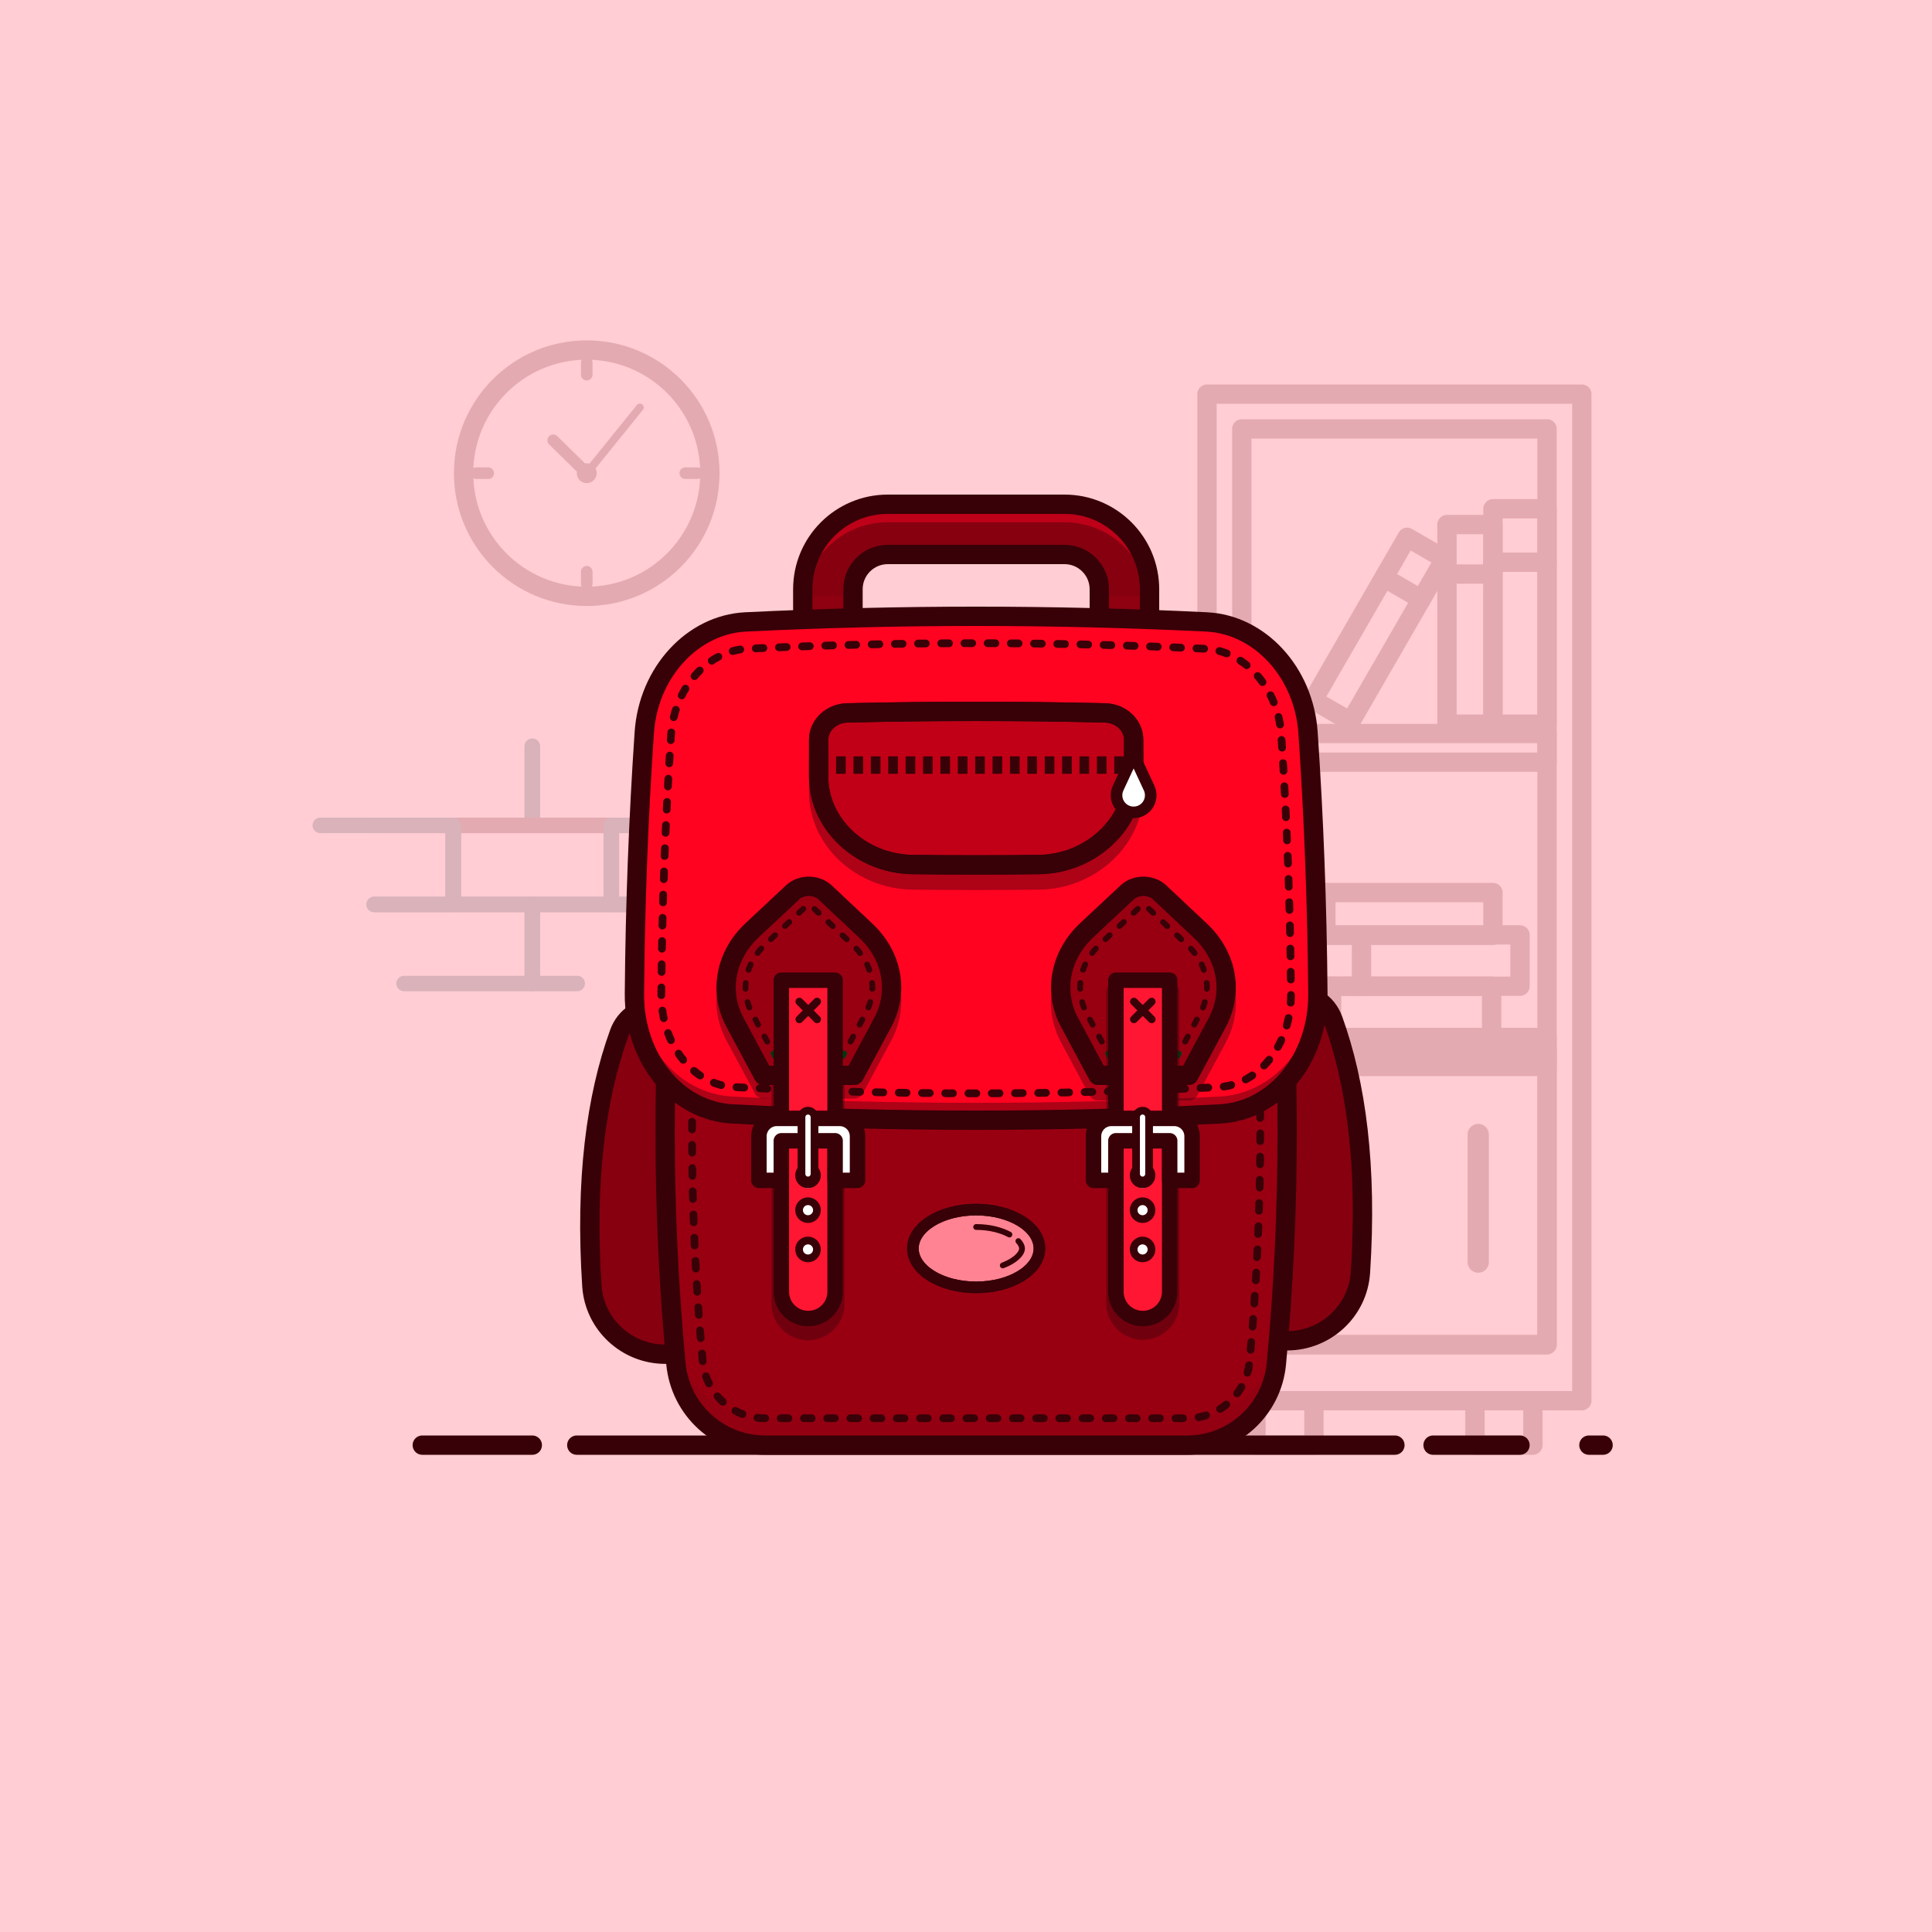
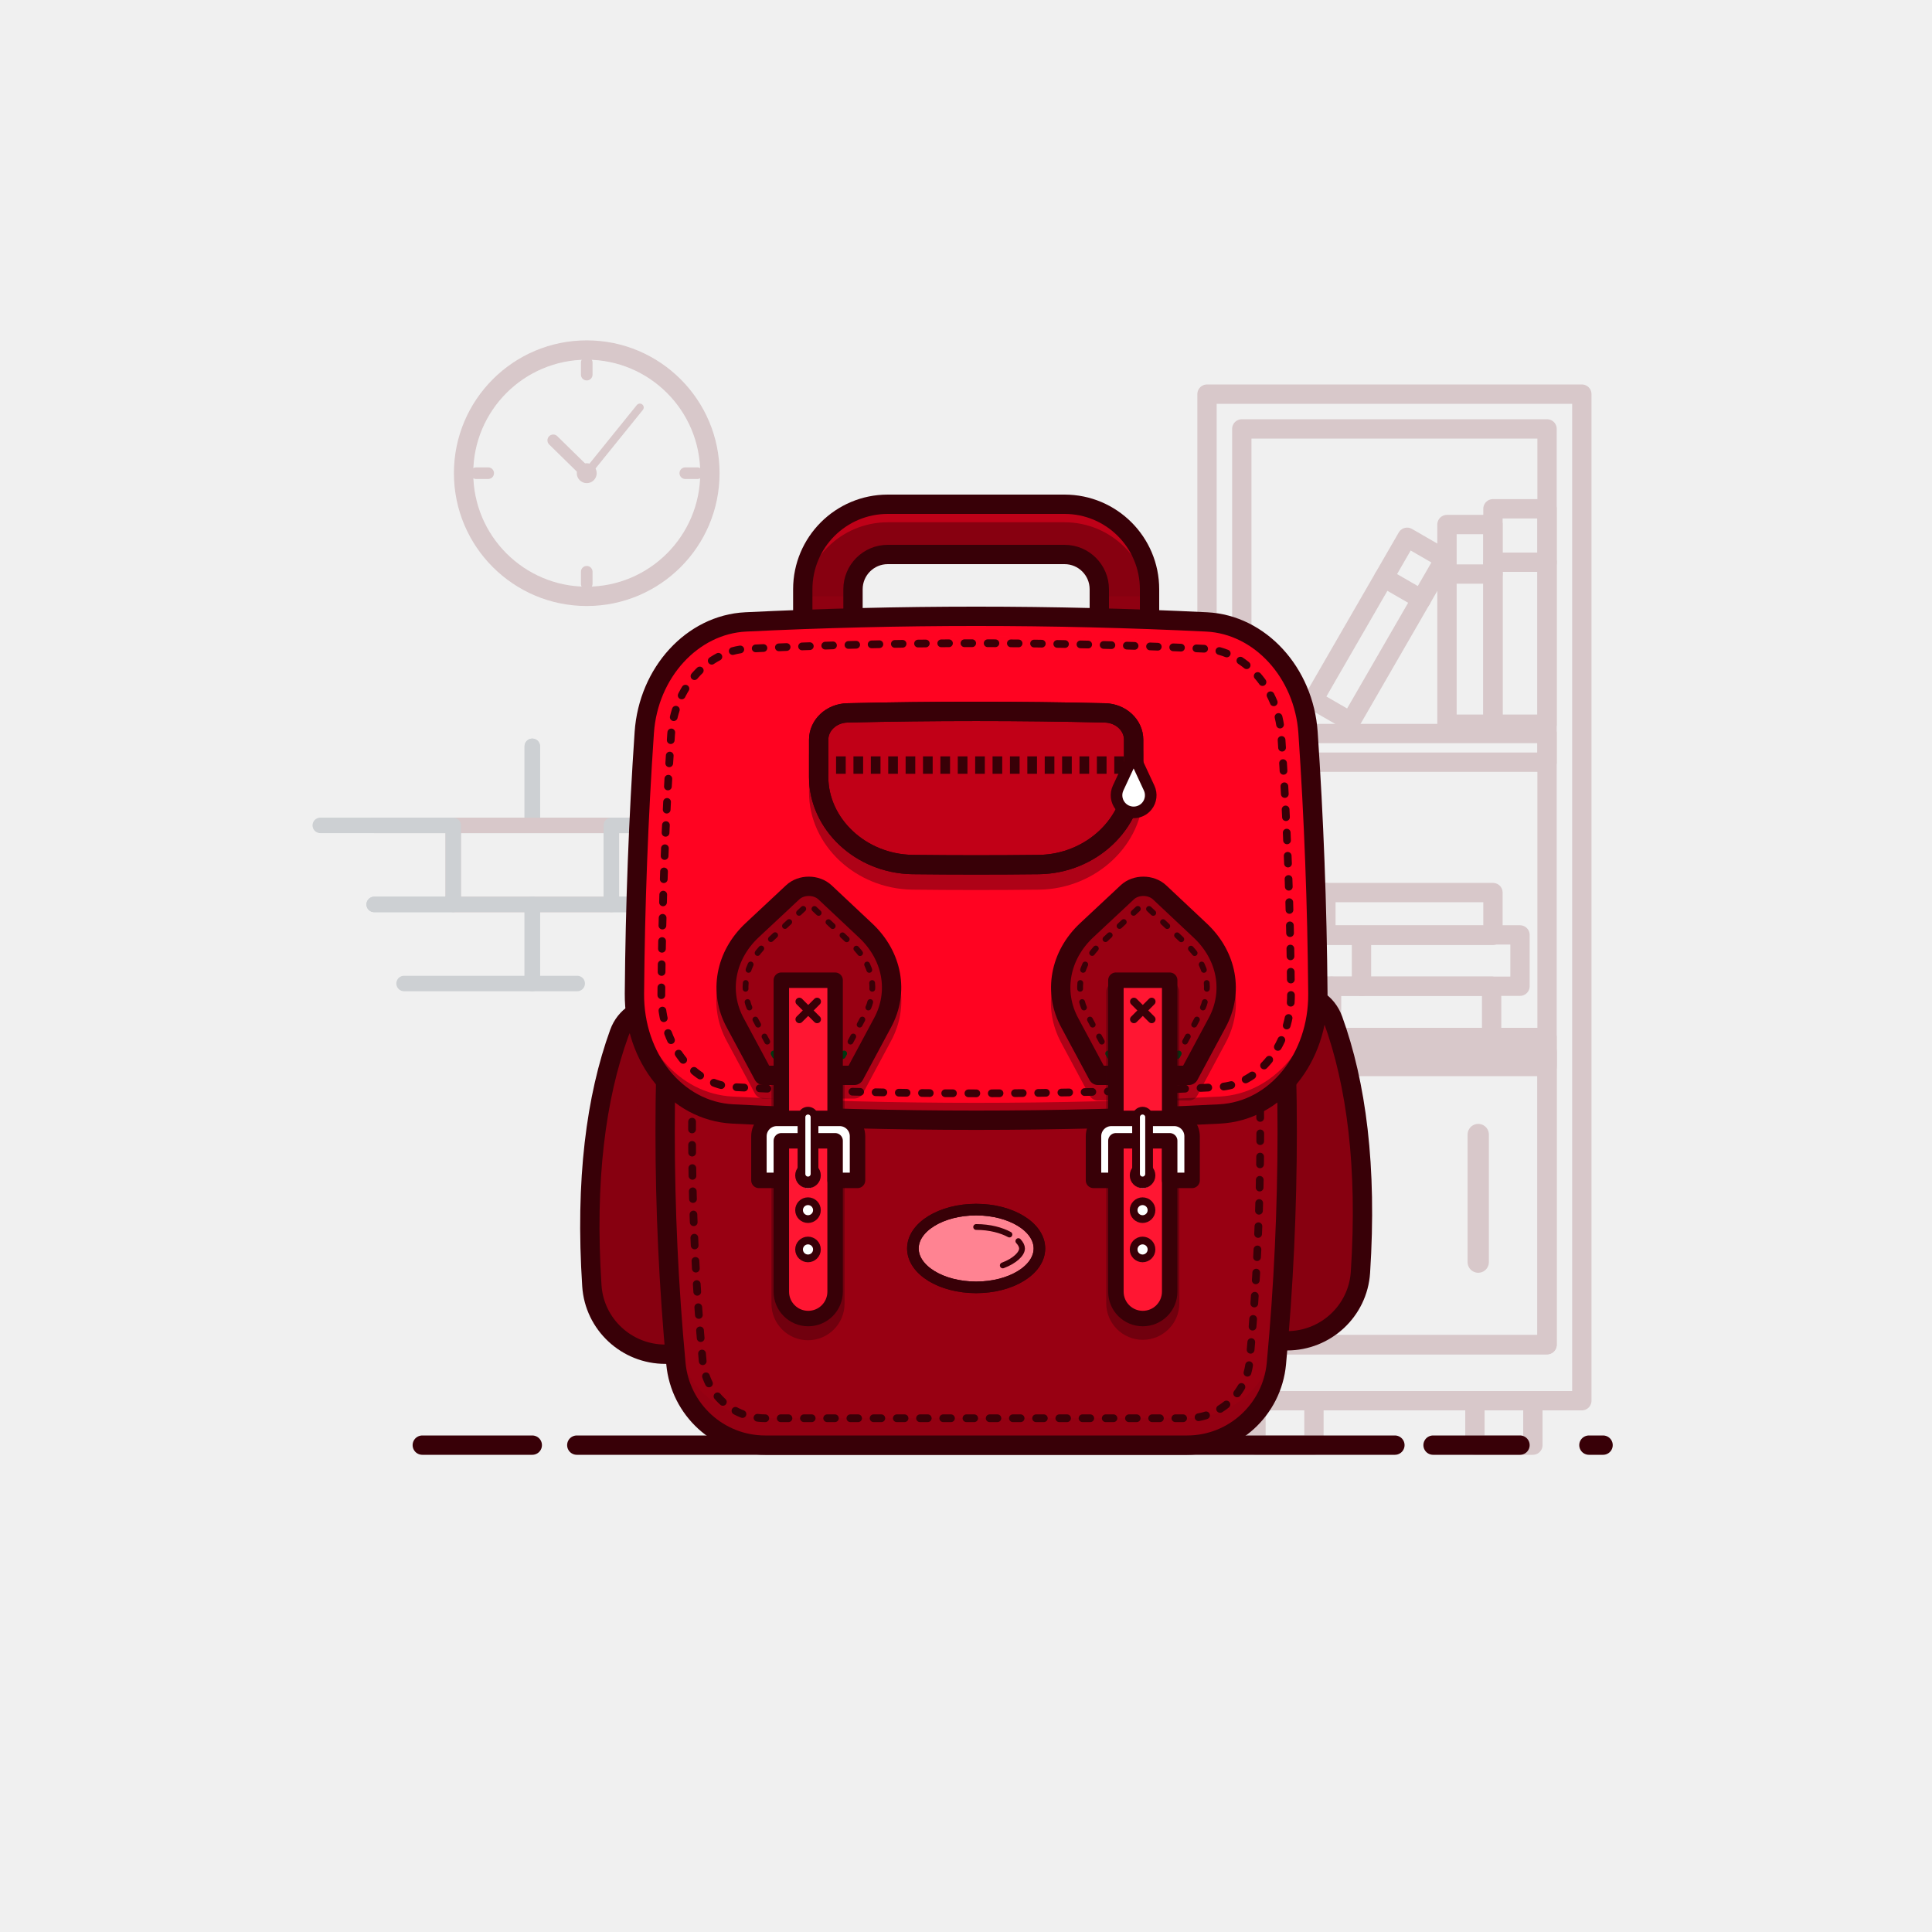
- <svg xmlns="http://www.w3.org/2000/svg" id="SvgjsSvg1001" width="360" height="360" version="1.1">
+ <svg xmlns="http://www.w3.org/2000/svg" id="SvgjsSvg1001" width="200" height="200" version="1.1">
  <defs id="SvgjsDefs1002" />
  <g id="SvgjsG1008" transform="matrix(1,0,0,1,0,0)">
-     <svg enable-background="new 0 0 1000 1000" viewBox="0 0 1000 1000" width="360" height="360">
-       <rect width="1000" height="1000" fill="#ffcdd3" class="colore6f7d5 svgShape" />
+     <svg enable-background="new 0 0 1000 1000" viewBox="0 0 1000 1000" width="200" height="200">
+       <rect width="1000" height="1000" fill="#f3f0ee" fill-opacity="0.0" class="colore6f7d5 svgShape" />
      <g opacity=".17" fill="#000000" class="color000 svgShape">
        <polyline fill="none" stroke="#1b3242" stroke-linecap="round" stroke-linejoin="round" stroke-miterlimit="10" stroke-width="8" points="275.509 386.297 275.509 427.216 193.672 427.216" />
        <polyline fill="none" stroke="#1b3242" stroke-linecap="round" stroke-linejoin="round" stroke-miterlimit="10" stroke-width="8" points="357.347 427.216 275.509 427.216 275.509 386.297" />
        <rect width="81.838" height="40.919" x="234.591" y="427.216" fill="none" stroke="#5d000b" stroke-linecap="round" stroke-linejoin="round" stroke-miterlimit="10" stroke-width="8" class="colorStroke1b3242 svgStroke" />
        <polyline fill="none" stroke="#1b3242" stroke-linecap="round" stroke-linejoin="round" stroke-miterlimit="10" stroke-width="8" points="298.762 509.054 275.509 509.054 275.509 468.135 357.347 468.135" />
        <polyline fill="none" stroke="#1b3242" stroke-linecap="round" stroke-linejoin="round" stroke-miterlimit="10" stroke-width="8" points="193.672 468.135 275.509 468.135 275.509 509.054 209.149 509.054" />
        <polyline fill="none" stroke="#1b3242" stroke-linecap="round" stroke-linejoin="round" stroke-miterlimit="10" stroke-width="8" points="165.775 427.216 234.591 427.216 234.591 468.135 193.672 468.135" />
        <polyline fill="none" stroke="#1b3242" stroke-linecap="round" stroke-linejoin="round" stroke-miterlimit="10" stroke-width="8" points="375.485 468.135 316.428 468.135 316.428 427.216 344.796 427.216" />
      </g>
      <g opacity=".17" fill="#000000" class="color000 svgShape">
        <rect width="30" height="23" x="650.084" y="725" fill="none" stroke="#5d000b" stroke-linecap="round" stroke-linejoin="round" stroke-miterlimit="10" stroke-width="10" class="colorStroke1b3242 svgStroke" />
        <rect width="30" height="23" x="763.417" y="725" fill="none" stroke="#5d000b" stroke-linecap="round" stroke-linejoin="round" stroke-miterlimit="10" stroke-width="10" class="colorStroke1b3242 svgStroke" />
        <rect width="521" height="194" x="461.25" y="367.5" fill="none" stroke="#5d000b" stroke-linecap="round" stroke-linejoin="round" stroke-miterlimit="10" stroke-width="10" transform="rotate(90 721.75 464.5)" class="colorStroke1b3242 svgStroke" />
        <rect width="158" height="474" x="642.75" y="222" fill="none" stroke="#5d000b" stroke-linecap="round" stroke-linejoin="round" stroke-miterlimit="10" stroke-width="10" class="colorStroke1b3242 svgStroke" />
        <rect width="28" height="111.5" x="772.75" y="263.347" fill="none" stroke="#5d000b" stroke-linecap="round" stroke-linejoin="round" stroke-miterlimit="10" stroke-width="10" class="colorStroke1b3242 svgStroke" />
        <rect width="26.542" height="111.5" x="703.041" y="467.979" fill="none" stroke="#5d000b" stroke-linecap="round" stroke-linejoin="round" stroke-miterlimit="10" stroke-width="10" transform="rotate(-90 716.312 523.73)" class="colorStroke1b3242 svgStroke" />
        <rect width="26.542" height="111.5" x="717.729" y="441.438" fill="none" stroke="#5d000b" stroke-linecap="round" stroke-linejoin="round" stroke-miterlimit="10" stroke-width="10" transform="rotate(-90 731 497.188)" class="colorStroke1b3242 svgStroke" />
        <rect width="22.125" height="111.5" x="705.938" y="417.313" fill="none" stroke="#5d000b" stroke-linecap="round" stroke-linejoin="round" stroke-miterlimit="10" stroke-width="10" transform="rotate(-90 717 473.062)" class="colorStroke1b3242 svgStroke" />
        <line x1="772.75" x2="800.75" y1="291" y2="291" fill="none" stroke="#5d000b" stroke-linecap="round" stroke-linejoin="round" stroke-miterlimit="10" stroke-width="10" class="colorStroke1b3242 svgStroke" />
        <rect width="23.8" height="103.347" x="748.95" y="271.5" fill="none" stroke="#5d000b" stroke-linecap="round" stroke-linejoin="round" stroke-miterlimit="10" stroke-width="10" class="colorStroke1b3242 svgStroke" />
        <line x1="748.95" x2="772.75" y1="297.131" y2="297.131" fill="none" stroke="#5d000b" stroke-linecap="round" stroke-linejoin="round" stroke-miterlimit="10" stroke-width="10" class="colorStroke1b3242 svgStroke" />
        <rect width="22.399" height="97.262" x="702.558" y="277.178" fill="none" stroke="#5d000b" stroke-linecap="round" stroke-linejoin="round" stroke-miterlimit="10" stroke-width="10" transform="rotate(30 713.717 325.732)" class="colorStroke1b3242 svgStroke" />
        <line x1="716.312" x2="735.71" y1="298.983" y2="310.182" fill="none" stroke="#5d000b" stroke-linecap="round" stroke-linejoin="round" stroke-miterlimit="10" stroke-width="10" class="colorStroke1b3242 svgStroke" />
        <line x1="704.7" x2="704.7" y1="484.125" y2="510.458" fill="none" stroke="#5d000b" stroke-linecap="round" stroke-linejoin="round" stroke-miterlimit="10" stroke-width="10" class="colorStroke1b3242 svgStroke" />
        <line x1="686.284" x2="686.284" y1="462" y2="483.917" fill="none" stroke="#5d000b" stroke-linecap="round" stroke-linejoin="round" stroke-miterlimit="10" stroke-width="10" class="colorStroke1b3242 svgStroke" />
        <line x1="689.2" x2="689.2" y1="510.458" y2="537" fill="none" stroke="#5d000b" stroke-linecap="round" stroke-linejoin="round" stroke-miterlimit="10" stroke-width="10" class="colorStroke1b3242 svgStroke" />
        <rect width="158" height="14.833" x="642.75" y="379.667" fill="none" stroke="#5d000b" stroke-linecap="round" stroke-linejoin="round" stroke-miterlimit="10" stroke-width="10" class="colorStroke1b3242 svgStroke" />
        <rect width="158" height="15" x="642.75" y="537" fill="none" stroke="#5d000b" stroke-linecap="round" stroke-linejoin="round" stroke-miterlimit="10" stroke-width="10" class="colorStroke1b3242 svgStroke" />
        <rect width="158" height="151.5" x="642.75" y="544.5" fill="none" stroke="#5d000b" stroke-linecap="round" stroke-linejoin="round" stroke-miterlimit="10" stroke-width="10" class="colorStroke1b3242 svgStroke" />
        <line x1="765.132" x2="765.132" y1="587.23" y2="653.27" fill="none" stroke="#5d000b" stroke-linecap="round" stroke-linejoin="round" stroke-miterlimit="10" stroke-width="11" class="colorStroke1b3242 svgStroke" />
      </g>
      <line x1="822.417" x2="829.75" y1="748" y2="748" fill="none" stroke="#380007" stroke-linecap="round" stroke-linejoin="round" stroke-miterlimit="10" stroke-width="10" class="colorStroke013711 svgStroke" />
      <line x1="741.75" x2="786.75" y1="748" y2="748" fill="none" stroke="#380007" stroke-linecap="round" stroke-linejoin="round" stroke-miterlimit="10" stroke-width="10" class="colorStroke013711 svgStroke" />
      <line x1="298.547" x2="722" y1="748" y2="748" fill="none" stroke="#380007" stroke-linecap="round" stroke-linejoin="round" stroke-miterlimit="10" stroke-width="10" class="colorStroke013711 svgStroke" />
      <line x1="218.572" x2="275.509" y1="748" y2="748" fill="none" stroke="#380007" stroke-linecap="round" stroke-linejoin="round" stroke-miterlimit="10" stroke-width="10" class="colorStroke013711 svgStroke" />
      <path fill="#870010" d="M551,261h-91.487c-24.301,0-44,19.699-44,44v37.918h26V305c0-9.941,8.059-18,18-18   H551c9.941,0,18,8.059,18,18v37.918h26V305C595,280.699,575.301,261,551,261z" class="color0b7c3e svgShape" />
      <rect width="26.667" height="13" x="415.667" y="308.667" fill="#980012" opacity=".5" class="color049448 svgShape" />
      <rect width="26.667" height="13" x="568.333" y="308.667" fill="#980012" opacity=".5" class="color049448 svgShape" />
      <path fill="#ff0321" d="M551,261h-91.487c-24.301,0-44,19.699-44,44v9.333   c0-24.301,19.699-44,44-44H551c24.301,0,44,19.699,44,44V305C595,280.699,575.301,261,551,261z" opacity=".46" class="color70bf43 svgShape" />
      <path fill="none" stroke="#380007" stroke-linecap="round" stroke-linejoin="round" stroke-miterlimit="10" stroke-width="10" d="   M551,261h-91.487c-24.301,0-44,19.699-44,44v37.918h26V305c0-9.941,8.059-18,18-18H551c9.941,0,18,8.059,18,18v37.918h26V305   C595,280.699,575.301,261,551,261z" class="colorStroke013711 svgStroke" />
      <path fill="#870010" d="M369.747,700.937h-25.425c-19.994,0-36.671-15.462-37.973-35.413   c-3.579-54.82,2.172-97.605,14.162-130.743c6.485-17.926,32.014-17.926,38.5,0C373.468,574.742,378.855,628.731,369.747,700.937z" class="color0b7c3e svgShape" />
      <path fill="#870010" d="M361.01,534.78c-5.141-14.21-22.242-17.144-32.344-8.824l2.859,115.978   c0.394,15.986-6.818,30.384-18.329,39.755c6.569,11.543,19.017,19.248,33.126,19.248h25.425   C380.855,628.731,375.468,574.742,361.01,534.78z" opacity=".2" class="color0b7c3e svgShape" />
      <path fill="none" stroke="#380007" stroke-linecap="round" stroke-linejoin="round" stroke-miterlimit="10" stroke-width="10" d="   M369.747,700.937h-25.425c-19.994,0-36.671-15.462-37.973-35.413c-3.579-54.82,2.172-97.605,14.162-130.743   c6.485-17.926,32.014-17.926,38.5,0C373.468,574.742,378.855,628.731,369.747,700.937z" class="colorStroke013711 svgStroke" />
      <path fill="#870010" d="M640.766,693.989h25.425c19.994,0,36.671-15.462,37.973-35.413   c3.579-54.82-2.172-97.605-14.162-130.743c-6.485-17.926-32.014-17.926-38.5,0C637.045,567.795,631.658,621.784,640.766,693.989z" class="color0b7c3e svgShape" />
      <path fill="#870010" d="M678.987,633.912l2.833-114.925   c-10.105-8.292-27.181-5.352-32.318,8.846c-14.458,39.962-19.844,93.951-10.737,166.156h25.425   c14.406,0,27.089-8.029,33.541-19.979C685.977,664.65,678.588,650.091,678.987,633.912z" opacity=".2" class="color0b7c3e svgShape" />
      <path fill="none" stroke="#380007" stroke-linecap="round" stroke-linejoin="round" stroke-miterlimit="10" stroke-width="10" d="   M640.766,693.989h25.425c19.994,0,36.671-15.462,37.973-35.413c3.579-54.82-2.172-97.605-14.162-130.743   c-6.485-17.926-32.014-17.926-38.5,0C637.045,567.795,631.658,621.784,640.766,693.989z" class="colorStroke013711 svgStroke" />
      <path fill="#980012" d="M614.454,748H396.059c-24.001,0-43.983-18.312-46.209-42.209   c-7.446-79.937-7.446-160.393,0-240.33c2.226-23.897,22.208-42.209,46.209-42.209h218.395c24.001,0,43.983,18.312,46.209,42.209   c7.446,79.937,7.446,160.393,0,240.33C658.437,729.688,638.455,748,614.454,748z" class="color049448 svgShape" />
      <path fill="#870010" d="M660.663,691.873c-2.226,23.897-22.208,42.209-46.209,42.209H396.059   c-24.001,0-43.983-18.311-46.209-42.209c-3.508-37.656-5.342-75.428-5.544-113.206c-0.228,42.417,1.606,84.843,5.544,127.124   C352.076,729.688,372.058,748,396.059,748h218.395c24.001,0,43.983-18.312,46.209-42.209c3.939-42.28,5.772-84.706,5.544-127.124   C666.004,616.445,664.171,654.217,660.663,691.873z" opacity=".29" class="color0b7c3e svgShape" />
      <ellipse cx="505.256" cy="651.213" fill="none" stroke="#980012" stroke-miterlimit="10" stroke-width="8" opacity=".5" rx="32.744" ry="20.121" class="colorStroke049448 svgStroke" />
      <path fill="#980012" d="M378.697,589.564c41.95,2.165,84.53,3.263,126.559,3.263   c42.029,0,84.609-1.098,126.56-3.263c12.887-0.665,24.682-5.613,34.359-13.599c-0.351-35.877-2.18-71.743-5.511-107.504   c-2.226-23.897-22.208-42.209-46.209-42.209H396.059c-24.001,0-43.983,18.312-46.209,42.209   c-3.331,35.762-5.161,71.628-5.511,107.504C354.016,583.951,365.81,588.899,378.697,589.564z" opacity=".5" class="color049448 svgShape" />
      <path fill="none" stroke="#380007" stroke-dasharray="4.005 8.011" stroke-linecap="round" stroke-linejoin="round" stroke-width="4" d="    M396.059,734.082c-16.872,0-30.78-12.717-32.351-29.582c-7.348-78.879-7.348-158.869,0-237.748    c1.571-16.865,15.479-29.582,32.351-29.582h218.395c16.872,0,30.78,12.718,32.351,29.582c7.347,78.879,7.347,158.869,0,237.748    c-1.571,16.865-15.48,29.582-32.351,29.582H396.059z" class="colorStroke013711 svgStroke" />
      <path fill="none" stroke="#380007" stroke-miterlimit="10" d="M614.454,748H396.059   c-24.001,0-43.983-18.312-46.209-42.209c-7.446-79.937-7.446-160.393,0-240.33c2.226-23.897,22.208-42.209,46.209-42.209h218.395   c24.001,0,43.983,18.312,46.209,42.209c7.446,79.937,7.446,160.393,0,240.33C658.437,729.688,638.455,748,614.454,748z" class="colorStroke013711 svgStroke" />
      <path fill="none" stroke="#380007" stroke-linecap="round" stroke-linejoin="round" stroke-miterlimit="10" stroke-width="10" d="   M614.454,748H396.059c-24.001,0-43.983-18.312-46.209-42.209c-7.446-79.937-7.446-160.393,0-240.33   c2.226-23.897,22.208-42.209,46.209-42.209h218.395c24.001,0,43.983,18.312,46.209,42.209c7.446,79.937,7.446,160.393,0,240.33   C658.437,729.688,638.455,748,614.454,748z" class="colorStroke013711 svgStroke" />
      <path fill="#ff0321" d="M631.3,576.578c-83.95,4.332-168.137,4.332-252.088,0   c-29.032-1.498-51.108-28.852-50.832-62.313c0.38-45.95,2.088-90.892,5.096-135.086c2.118-31.124,24.927-55.931,52.492-57.274   c79.521-3.873,159.054-3.873,238.575,0c27.566,1.343,50.374,26.15,52.492,57.274c3.008,44.194,4.716,89.136,5.096,135.086   C682.409,547.727,660.332,575.08,631.3,576.578z" class="color70bf43 svgShape" />
      <path fill="#380007" d="M631.3,567.578c-83.95,4.332-168.137,4.332-252.088,0   c-27.934-1.441-49.418-26.823-50.758-58.548c-0.023,2.08-0.057,4.151-0.074,6.235c-0.276,33.462,21.8,60.815,50.832,62.313   c83.95,4.332,168.137,4.332,252.088,0c29.032-1.498,51.108-28.852,50.832-62.313c-0.017-2.084-0.052-4.155-0.074-6.235   C680.719,540.755,659.234,566.137,631.3,567.578z" opacity=".41" class="color013711 svgShape" />
      <path fill="#ff0321" d="M335.015,522.562c0.365-45.494,2.01-89.991,4.905-133.747   c2.039-30.815,23.992-55.377,50.523-56.706c76.538-3.835,153.088-3.835,229.626,0c26.532,1.329,48.485,25.891,50.523,56.706   c2.895,43.756,4.54,88.253,4.905,133.747c0.094,11.724-2.516,22.682-7.154,32.025c8.724-11.125,13.923-25.991,13.789-42.322   c-0.38-45.95-2.088-90.892-5.096-135.086c-2.118-31.124-24.927-55.931-52.492-57.274c-79.521-3.873-159.054-3.873-238.575,0   c-27.566,1.343-50.374,26.15-52.492,57.274c-3.008,44.194-4.717,89.136-5.096,135.086c-0.135,16.331,5.065,31.196,13.789,42.322   C337.531,545.244,334.921,534.286,335.015,522.562z" opacity=".65" class="color70bf43 svgShape" />
      <path fill="none" stroke="#380007" stroke-linecap="round" stroke-linejoin="round" stroke-miterlimit="10" stroke-width="10" d="   M537.871,455.488c-21.873,0.251-43.749,0.25-65.622-0.005c-26.79-0.434-48.503-21.013-48.503-45.329c0-6.425,0-12.85,0-19.275   c0-7.543,6.585-13.693,14.832-13.887c44.445-1.045,88.912-1.045,133.357,0c8.247,0.194,14.832,6.344,14.832,13.887v18.916   C586.767,434.204,564.767,455.054,537.871,455.488z" opacity=".41" class="colorStroke013711 svgStroke" />
      <path fill="none" stroke="#380007" stroke-linecap="round" stroke-linejoin="round" stroke-miterlimit="10" stroke-width="10" d="   M631.3,576.578c-83.95,4.332-168.137,4.332-252.088,0c-29.032-1.498-51.108-28.852-50.832-62.313   c0.38-45.95,2.088-90.892,5.096-135.086c2.118-31.124,24.927-55.931,52.492-57.274c79.521-3.873,159.054-3.873,238.575,0   c27.566,1.343,50.374,26.15,52.492,57.274c3.008,44.194,4.716,89.136,5.096,135.086C682.409,547.727,660.332,575.08,631.3,576.578z   " class="colorStroke013711 svgStroke" />
      <path fill="none" stroke="#380007" stroke-dasharray="4.003 8.007" stroke-linecap="round" stroke-linejoin="round" stroke-width="4" d="    M505.256,565.909c-41.619,0-83.785-1.087-125.326-3.231c-21.317-1.099-37.847-22.314-37.632-48.299    c0.373-45.198,2.077-90.368,5.065-134.255c1.624-23.858,18.879-43.324,39.284-44.318c39.35-1.916,79.256-2.888,118.61-2.888    c39.354,0,79.26,0.972,118.61,2.888c20.404,0.994,37.66,20.461,39.284,44.318c2.988,43.899,4.691,89.069,5.064,134.255    c0.215,25.985-16.314,47.2-37.632,48.299C589.042,564.822,546.875,565.909,505.256,565.909z" class="colorStroke013711 svgStroke" />
      <path fill="#c10017" d="M537.871,447.488c-21.873,0.251-43.749,0.25-65.622-0.005   c-26.79-0.434-48.503-21.013-48.503-45.329c0-6.425,0-12.85,0-19.275c0-7.543,6.585-13.693,14.832-13.887   c44.445-1.045,88.912-1.045,133.357,0c8.247,0.194,14.832,6.344,14.832,13.887v18.916   C586.767,426.204,564.767,447.054,537.871,447.488z" class="color0bb68f svgShape" />
      <path fill="#c10017" d="M537.871,430.425c-21.873,0.251-43.749,0.25-65.622-0.005   c-26.79-0.434-48.502-21.013-48.503-45.329c0-0.738,0-1.476,0-2.214c0,0,0,0.001,0,0.002c0,6.425,0,12.85,0,19.275   c0.001,24.316,21.713,44.895,48.503,45.329c21.873,0.254,43.749,0.256,65.622,0.005c26.896-0.434,48.896-21.284,48.896-45.693   v-17.063C586.767,409.141,564.767,429.992,537.871,430.425z" opacity=".43" class="color0bb68f svgShape" />
      <path fill="#c10017" d="M571.935,368.992c-44.445-1.045-88.912-1.045-133.357,0   c-8.247,0.194-14.832,6.344-14.832,13.887c0,2.666,0,5.333,0,7.999c0-7.542,6.585-13.692,14.832-13.886   c44.445-1.045,88.912-1.045,133.357,0c8.247,0.194,14.832,6.344,14.832,13.887v-8C586.767,375.337,580.182,369.186,571.935,368.992   z" opacity=".7" class="color0bb68f svgShape" />
      <path fill="none" stroke="#380007" stroke-linecap="round" stroke-linejoin="round" stroke-miterlimit="10" stroke-width="10" d="   M537.871,447.488c-21.873,0.251-43.749,0.25-65.622-0.005c-26.79-0.434-48.503-21.013-48.503-45.329c0-6.425,0-12.85,0-19.275   c0-7.543,6.585-13.693,14.832-13.887c44.445-1.045,88.912-1.045,133.357,0c8.247,0.194,14.832,6.344,14.832,13.887v18.916   C586.767,426.204,564.767,447.054,537.871,447.488z" class="colorStroke013711 svgStroke" />
      <path fill="none" stroke="#380007" stroke-linecap="round" stroke-linejoin="round" stroke-miterlimit="10" stroke-width="10" d="   M537.871,447.488c-21.873,0.251-43.749,0.25-65.622-0.005c-26.79-0.434-48.503-21.013-48.503-45.329c0-6.425,0-12.85,0-19.275   c0-7.543,6.585-13.693,14.832-13.887c44.445-1.045,88.912-1.045,133.357,0c8.247,0.194,14.832,6.344,14.832,13.887v18.916   C586.767,426.204,564.767,447.054,537.871,447.488z" class="colorStroke013711 svgStroke" />
      <path fill="#380007" d="M442.199,568.607h-47.059c-1.842,0-3.534-1.013-4.405-2.636l-14.575-27.157     c-9.81-18.063-5.989-39.265,9.745-53.993l20.989-19.624c6.37-5.963,17.156-5.944,23.553,0.043l20.993,19.731     c15.695,14.689,19.516,35.831,9.728,53.854l-14.563,27.145C445.734,567.595,444.041,568.607,442.199,568.607z M398.132,558.607     h41.076l13.16-24.531c7.56-13.92,4.506-30.322-7.769-41.81l-20.993-19.731c-2.499-2.339-7.396-2.358-9.88-0.034l-20.989,19.624     c-12.305,11.517-15.358,27.98-7.778,41.94L398.132,558.607z" opacity=".41" class="color013711 svgShape" />
      <path fill="#380007" d="M418.218,693.702c-10.431,0-18.917-8.486-18.917-18.918V513.57     c0-2.762,2.238-5,5-5h27.835c2.762,0,5,2.238,5,5v161.214C437.136,685.216,428.649,693.702,418.218,693.702z M409.301,518.57     v156.214c0,4.917,4,8.918,8.917,8.918s8.918-4.001,8.918-8.918V518.57H409.301z" opacity=".41" class="color013711 svgShape" />
      <path fill="#980012" d="M397.257,556.608h42.825l13.264-25.912c7.873-15.194,4.756-33.131-7.969-45.613    l-19.099-18.812c-4.041-3.964-11.176-4.003-15.217-0.039l-19.099,18.714c-12.725,12.482-15.842,30.566-7.969,45.76    L397.257,556.608z" class="color049448 svgShape" />
      <path fill="none" stroke="#380007" stroke-linecap="round" stroke-linejoin="round" stroke-miterlimit="10" stroke-width="10" d="    M395.141,556.608h47.058l14.575-27.168c8.651-15.93,5.226-34.737-8.757-47.824l-20.987-19.724    c-4.44-4.156-12.281-4.197-16.721-0.041l-20.987,19.622c-13.983,13.087-17.408,32.048-8.757,47.978L395.141,556.608z" class="colorStroke013711 svgStroke" />
      <polyline fill="none" stroke="#013711" stroke-linecap="round" stroke-linejoin="round" stroke-width="3" points="402.624 546.607 401.124 546.607 400.414 545.286" />
      <path fill="none" stroke="#380007" stroke-dasharray="2.989 6.974" stroke-linecap="round" stroke-linejoin="round" stroke-width="3" d="      M397.116,539.141l-7.739-14.42c-6.483-11.939-3.813-26.033,6.779-35.947l20.982-19.618c0.169-0.158,0.716-0.401,1.486-0.401      c0.81,0,1.385,0.263,1.573,0.439l20.971,19.709c10.737,10.05,13.344,23.749,6.817,35.765l-9.413,17.546" class="colorStroke013711 svgStroke" />
      <polyline fill="none" stroke="#013711" stroke-linecap="round" stroke-linejoin="round" stroke-width="3" points="436.924 545.286 436.215 546.607 434.715 546.607" />
      <line x1="428.644" x2="405.659" y1="546.607" y2="546.607" fill="none" stroke="#380007" stroke-dasharray="2.602 6.071" stroke-linecap="round" stroke-linejoin="round" stroke-width="3" class="colorStroke013711 svgStroke" />
      <path fill="#ff1632" d="M418.334,682.482L418.334,682.482c-7.687,0-13.918-6.231-13.918-13.918V507.351    h27.836v161.214C432.252,676.251,426.021,682.482,418.334,682.482z" class="colorf9941c svgShape" />
      <path fill="#ff1632" d="M418.334,673.192c-7.687,0-13.918-6.231-13.918-13.918v9.29    c0,7.687,6.231,13.918,13.918,13.918c7.687,0,13.918-6.231,13.918-13.918v-9.29C432.252,666.961,426.021,673.192,418.334,673.192z    " opacity=".37" class="colorf9941c svgShape" />
      <rect width="27.836" height="22.533" x="404.416" y="590.471" fill="#ff1632" opacity=".37" class="colorf9941c svgShape" />
      <path fill="none" stroke="#380007" stroke-linecap="round" stroke-linejoin="round" stroke-miterlimit="10" stroke-width="8" d="    M418.334,682.482L418.334,682.482c-7.687,0-13.918-6.231-13.918-13.918V507.351h27.836v161.214    C432.252,676.251,426.021,682.482,418.334,682.482z" class="colorStroke013711 svgStroke" />
      <path fill="#ffffff" d="M404.416,610.961v-20.49h27.836v20.49h11.598v-26.474    c0-3.101-2.514-5.614-5.614-5.614h-39.803c-3.101,0-5.614,2.514-5.614,5.614v26.474H404.416z" class="colorfff svgShape" />
      <path fill="none" stroke="#380007" stroke-linecap="round" stroke-linejoin="round" stroke-miterlimit="10" stroke-width="8" d="    M404.416,610.961v-20.49h27.836v20.49h11.598v-22.84c0-5.108-4.141-9.248-9.248-9.248h-32.535c-5.108,0-9.248,4.141-9.248,9.248    v22.84H404.416z" class="colorStroke013711 svgStroke" />
      <line x1="422.93" x2="413.738" y1="518.408" y2="527.6" fill="none" stroke="#380007" stroke-linecap="round" stroke-linejoin="round" stroke-miterlimit="10" stroke-width="4" class="colorStroke013711 svgStroke" />
      <line x1="422.93" x2="413.738" y1="527.6" y2="518.408" fill="none" stroke="#380007" stroke-linecap="round" stroke-linejoin="round" stroke-miterlimit="10" stroke-width="4" class="colorStroke013711 svgStroke" />
      <circle cx="418.218" cy="610.379" r="4.625" fill="#ffffff" class="colorfff svgShape" />
      <circle cx="418.218" cy="608.379" r="4.625" fill="none" stroke="#380007" stroke-linecap="round" stroke-linejoin="round" stroke-miterlimit="10" stroke-width="4" class="colorStroke013711 svgStroke" />
      <circle cx="418.218" cy="626.376" r="4.625" fill="#ffffff" class="colorfff svgShape" />
      <circle cx="418.218" cy="626.376" r="4.625" fill="none" stroke="#380007" stroke-linecap="round" stroke-linejoin="round" stroke-miterlimit="10" stroke-width="4" class="colorStroke013711 svgStroke" />
      <circle cx="418.218" cy="646.713" r="4.625" fill="#ffffff" class="colorfff svgShape" />
      <circle cx="418.218" cy="646.713" r="4.625" fill="none" stroke="#380007" stroke-linecap="round" stroke-linejoin="round" stroke-miterlimit="10" stroke-width="4" class="colorStroke013711 svgStroke" />
      <path fill="#ffffff" d="M418.218,611.004L418.218,611.004c-1.864,0-3.375-1.511-3.375-3.375v-29.381    c0-1.864,1.511-3.375,3.375-3.375l0,0c1.864,0,3.375,1.511,3.375,3.375v29.381C421.593,609.493,420.082,611.004,418.218,611.004z" class="colorfff svgShape" />
      <path fill="none" stroke="#380007" stroke-linecap="round" stroke-linejoin="round" stroke-miterlimit="10" stroke-width="4" d="    M418.218,611.004L418.218,611.004c-1.864,0-3.375-1.511-3.375-3.375v-29.381c0-1.864,1.511-3.375,3.375-3.375l0,0    c1.864,0,3.375,1.511,3.375,3.375v29.381C421.593,609.493,420.082,611.004,418.218,611.004z" class="colorStroke013711 svgStroke" />
      <g fill="#000000" class="color000 svgShape">
        <path fill="#380007" d="M615.372,569.607h-47.058c-1.842,0-3.534-1.013-4.405-2.636l-14.576-27.157     c-9.81-18.064-5.988-39.267,9.746-53.993l20.988-19.624c6.371-5.962,17.157-5.944,23.554,0.043l20.993,19.731     c15.694,14.688,19.516,35.831,9.727,53.854l-14.563,27.145C618.907,568.595,617.214,569.607,615.372,569.607z M571.306,559.607     h41.075l13.16-24.531c7.561-13.92,4.507-30.322-7.768-41.81l-20.993-19.731c-2.499-2.338-7.398-2.358-9.881-0.034l-20.988,19.624     c-12.306,11.516-15.359,27.98-7.779,41.94L571.306,559.607z" opacity=".41" class="color013711 svgShape" />
        <path fill="#980012" d="M570.431,556.608h42.825l13.264-25.912c7.873-15.194,4.756-33.131-7.969-45.613    l-19.099-18.812c-4.041-3.964-11.176-4.003-15.217-0.039l-19.099,18.714c-12.725,12.482-15.842,30.566-7.969,45.76    L570.431,556.608z" class="color049448 svgShape" />
        <path fill="none" stroke="#380007" stroke-linecap="round" stroke-linejoin="round" stroke-miterlimit="10" stroke-width="10" d="    M568.314,556.608h47.058l14.576-27.168c8.651-15.93,5.226-34.737-8.757-47.824l-20.987-19.724    c-4.44-4.156-12.281-4.197-16.721-0.041l-20.987,19.622c-13.983,13.087-17.408,32.048-8.757,47.978L568.314,556.608z" class="colorStroke013711 svgStroke" />
        <polyline fill="none" stroke="#013711" stroke-linecap="round" stroke-linejoin="round" stroke-width="3" points="575.797 546.607 574.297 546.607 573.588 545.286" />
        <path fill="none" stroke="#380007" stroke-dasharray="2.989 6.974" stroke-linecap="round" stroke-linejoin="round" stroke-width="3" d="      M570.289,539.141l-7.74-14.42c-6.483-11.939-3.813-26.033,6.779-35.947l20.982-19.618c0.169-0.158,0.716-0.401,1.486-0.401      c0.81,0,1.385,0.263,1.573,0.439l20.971,19.709c10.737,10.05,13.344,23.749,6.817,35.765l-9.413,17.546" class="colorStroke013711 svgStroke" />
        <polyline fill="none" stroke="#013711" stroke-linecap="round" stroke-linejoin="round" stroke-width="3" points="610.098 545.286 609.389 546.607 607.889 546.607" />
        <line x1="601.817" x2="578.833" y1="546.607" y2="546.607" fill="none" stroke="#380007" stroke-dasharray="2.602 6.071" stroke-linecap="round" stroke-linejoin="round" stroke-width="3" class="colorStroke013711 svgStroke" />
        <path fill="#380007" d="M591.508,693.482c-10.432,0-18.918-8.486-18.918-18.918V513.351     c0-2.762,2.238-5,5-5h27.836c2.762,0,5,2.238,5,5v161.214C610.426,684.996,601.939,693.482,591.508,693.482z M582.59,518.351     v156.214c0,4.917,4.001,8.918,8.918,8.918s8.918-4.001,8.918-8.918V518.351H582.59z" opacity=".41" class="color013711 svgShape" />
        <path fill="#ff1632" d="M591.508,682.482L591.508,682.482c-7.687,0-13.918-6.231-13.918-13.918V507.351    h27.835v161.214C605.425,676.251,599.194,682.482,591.508,682.482z" class="colorf9941c svgShape" />
        <path fill="#ff1632" d="M591.508,672.878c-7.687,0-13.918-6.231-13.918-13.918v10.604    c0,7.687,6.231,13.918,13.918,13.918s13.918-6.231,13.918-13.918v-10.604C605.425,666.647,599.194,672.878,591.508,672.878z" opacity=".37" class="colorf9941c svgShape" />
        <rect width="27.836" height="22.533" x="577.474" y="590.471" fill="#ff1632" opacity=".37" class="colorf9941c svgShape" />
        <path fill="none" stroke="#380007" stroke-linecap="round" stroke-linejoin="round" stroke-miterlimit="10" stroke-width="8" d="    M591.508,682.482L591.508,682.482c-7.687,0-13.918-6.231-13.918-13.918V507.351h27.835v161.214    C605.425,676.251,599.194,682.482,591.508,682.482z" class="colorStroke013711 svgStroke" />
        <path fill="#ffffff" d="M577.59,610.961v-20.49h27.835v20.49h11.598v-26.474    c0-3.101-2.514-5.614-5.614-5.614h-39.803c-3.101,0-5.614,2.514-5.614,5.614v26.474H577.59z" class="colorfff svgShape" />
        <path fill="none" stroke="#380007" stroke-linecap="round" stroke-linejoin="round" stroke-miterlimit="10" stroke-width="8" d="    M577.59,610.961v-20.49h27.835v20.49h11.598v-22.84c0-5.108-4.141-9.248-9.248-9.248H575.24c-5.108,0-9.248,4.141-9.248,9.248    v22.84H577.59z" class="colorStroke013711 svgStroke" />
        <line x1="596.104" x2="586.911" y1="518.408" y2="527.6" fill="none" stroke="#380007" stroke-linecap="round" stroke-linejoin="round" stroke-miterlimit="10" stroke-width="4" class="colorStroke013711 svgStroke" />
        <line x1="596.104" x2="586.911" y1="527.6" y2="518.408" fill="none" stroke="#380007" stroke-linecap="round" stroke-linejoin="round" stroke-miterlimit="10" stroke-width="4" class="colorStroke013711 svgStroke" />
        <circle cx="591.392" cy="610.379" r="4.625" fill="#ffffff" class="colorfff svgShape" />
        <circle cx="591.392" cy="608.379" r="4.625" fill="none" stroke="#380007" stroke-linecap="round" stroke-linejoin="round" stroke-miterlimit="10" stroke-width="4" class="colorStroke013711 svgStroke" />
        <circle cx="591.392" cy="626.376" r="4.625" fill="#ffffff" class="colorfff svgShape" />
        <circle cx="591.392" cy="626.376" r="4.625" fill="none" stroke="#380007" stroke-linecap="round" stroke-linejoin="round" stroke-miterlimit="10" stroke-width="4" class="colorStroke013711 svgStroke" />
        <circle cx="591.392" cy="646.713" r="4.625" fill="#ffffff" class="colorfff svgShape" />
        <circle cx="591.392" cy="646.713" r="4.625" fill="none" stroke="#380007" stroke-linecap="round" stroke-linejoin="round" stroke-miterlimit="10" stroke-width="4" class="colorStroke013711 svgStroke" />
        <path fill="#ffffff" d="M591.392,611.004L591.392,611.004c-1.864,0-3.375-1.511-3.375-3.375v-29.381    c0-1.864,1.511-3.375,3.375-3.375h0c1.864,0,3.375,1.511,3.375,3.375v29.381C594.767,609.493,593.256,611.004,591.392,611.004z" class="colorfff svgShape" />
        <path fill="none" stroke="#380007" stroke-linecap="round" stroke-linejoin="round" stroke-miterlimit="10" stroke-width="4" d="    M591.392,611.004L591.392,611.004c-1.864,0-3.375-1.511-3.375-3.375v-29.381c0-1.864,1.511-3.375,3.375-3.375h0    c1.864,0,3.375,1.511,3.375,3.375v29.381C594.767,609.493,593.256,611.004,591.392,611.004z" class="colorStroke013711 svgStroke" />
      </g>
      <path fill="#ffffff" d="M579.844,417.155L579.844,417.155c3.544,4.445,10.3,4.445,13.845,0l0,0   c2.093-2.625,2.521-6.209,1.106-9.253l-8.028-17.263l-8.028,17.263C577.323,410.946,577.751,414.529,579.844,417.155z" class="colorfff svgShape" />
      <path fill="none" stroke="#380007" stroke-linecap="round" stroke-linejoin="round" stroke-miterlimit="10" stroke-width="6" d="   M579.844,417.155L579.844,417.155c3.544,4.445,10.3,4.445,13.845,0l0,0c2.093-2.625,2.521-6.209,1.106-9.253l-8.028-17.263   l-8.028,17.263C577.323,410.946,577.751,414.529,579.844,417.155z" class="colorStroke013711 svgStroke" />
      <line x1="423.746" x2="584.5" y1="396" y2="396" fill="none" stroke="#380007" stroke-dasharray="5 4" stroke-linejoin="round" stroke-miterlimit="10" stroke-width="9" class="colorStroke013711 svgStroke" />
      <ellipse cx="505.256" cy="646.213" fill="#ff8392" rx="32.744" ry="20.121" class="colorfcca86 svgShape" />
      <path fill="#ff8392" d="M505.256,631.759c16.518,0,30.172,7.517,32.414,17.287   c0.213-0.926,0.33-1.871,0.33-2.833c0-11.112-14.66-20.121-32.744-20.121s-32.744,9.008-32.744,20.121   c0,0.962,0.117,1.907,0.33,2.833C475.084,639.276,488.739,631.759,505.256,631.759z" opacity=".6" class="colorfcca86 svgShape" />
      <path fill="#ff8392" d="M505.256,657.333c-14.495,0-26.987-4.77-32.722-11.647   c-0.007,0.176-0.022,0.35-0.022,0.527c0,11.112,14.66,20.12,32.744,20.12S538,657.325,538,646.213c0-0.177-0.014-0.351-0.022-0.527   C532.243,652.563,519.752,657.333,505.256,657.333z" opacity=".77" class="colorfcca86 svgShape" />
      <ellipse cx="505.256" cy="646.213" fill="none" stroke="#380007" stroke-linecap="round" stroke-linejoin="round" stroke-miterlimit="10" stroke-width="6" rx="32.744" ry="20.121" class="colorStroke013711 svgStroke" />
      <ellipse cx="505.256" cy="646.213" fill="none" stroke="#380007" stroke-linecap="round" stroke-linejoin="round" stroke-miterlimit="10" stroke-width="6" rx="32.744" ry="20.121" class="colorStroke013711 svgStroke" />
      <path fill="none" stroke="#380007" stroke-linecap="round" stroke-linejoin="round" stroke-miterlimit="10" stroke-width="3" d="M527.104 642.395c1.236 1.321 1.896 2.648 1.896 3.817 0 2.767-3.699 6.419-9.958 8.769M505.257 635.093c7.137 0 13.073 1.673 17.224 3.9" class="colorStroke013711 svgStroke" />
      <g opacity=".17" fill="#000000" class="color000 svgShape">
        <circle cx="303.695" cy="244.922" r="63.745" fill="none" stroke="#5d000b" stroke-linecap="round" stroke-linejoin="round" stroke-miterlimit="10" stroke-width="10" class="colorStroke1b3242 svgStroke" />
        <line x1="303.695" x2="303.695" y1="187.684" y2="193.91" fill="none" stroke="#5d000b" stroke-linecap="round" stroke-linejoin="round" stroke-miterlimit="10" stroke-width="6" class="colorStroke1b3242 svgStroke" />
        <line x1="303.695" x2="303.695" y1="295.934" y2="302.16" fill="none" stroke="#5d000b" stroke-linecap="round" stroke-linejoin="round" stroke-miterlimit="10" stroke-width="6" class="colorStroke1b3242 svgStroke" />
        <line x1="360.933" x2="354.707" y1="244.922" y2="244.922" fill="none" stroke="#5d000b" stroke-linecap="round" stroke-linejoin="round" stroke-miterlimit="10" stroke-width="6" class="colorStroke1b3242 svgStroke" />
        <line x1="252.683" x2="246.457" y1="244.922" y2="244.922" fill="none" stroke="#5d000b" stroke-linecap="round" stroke-linejoin="round" stroke-miterlimit="10" stroke-width="6" class="colorStroke1b3242 svgStroke" />
        <circle cx="303.695" cy="244.922" r="5.148" fill="#5d000b" class="color1b3242 svgShape" />
        <line x1="303.695" x2="331.184" y1="244.922" y2="210.903" fill="none" stroke="#5d000b" stroke-linecap="round" stroke-linejoin="round" stroke-miterlimit="10" stroke-width="4" class="colorStroke1b3242 svgStroke" />
        <line x1="286.351" x2="303.695" y1="227.912" y2="244.922" fill="none" stroke="#5d000b" stroke-linecap="round" stroke-linejoin="round" stroke-miterlimit="10" stroke-width="6" class="colorStroke1b3242 svgStroke" />
      </g>
    </svg>
  </g>
</svg>
